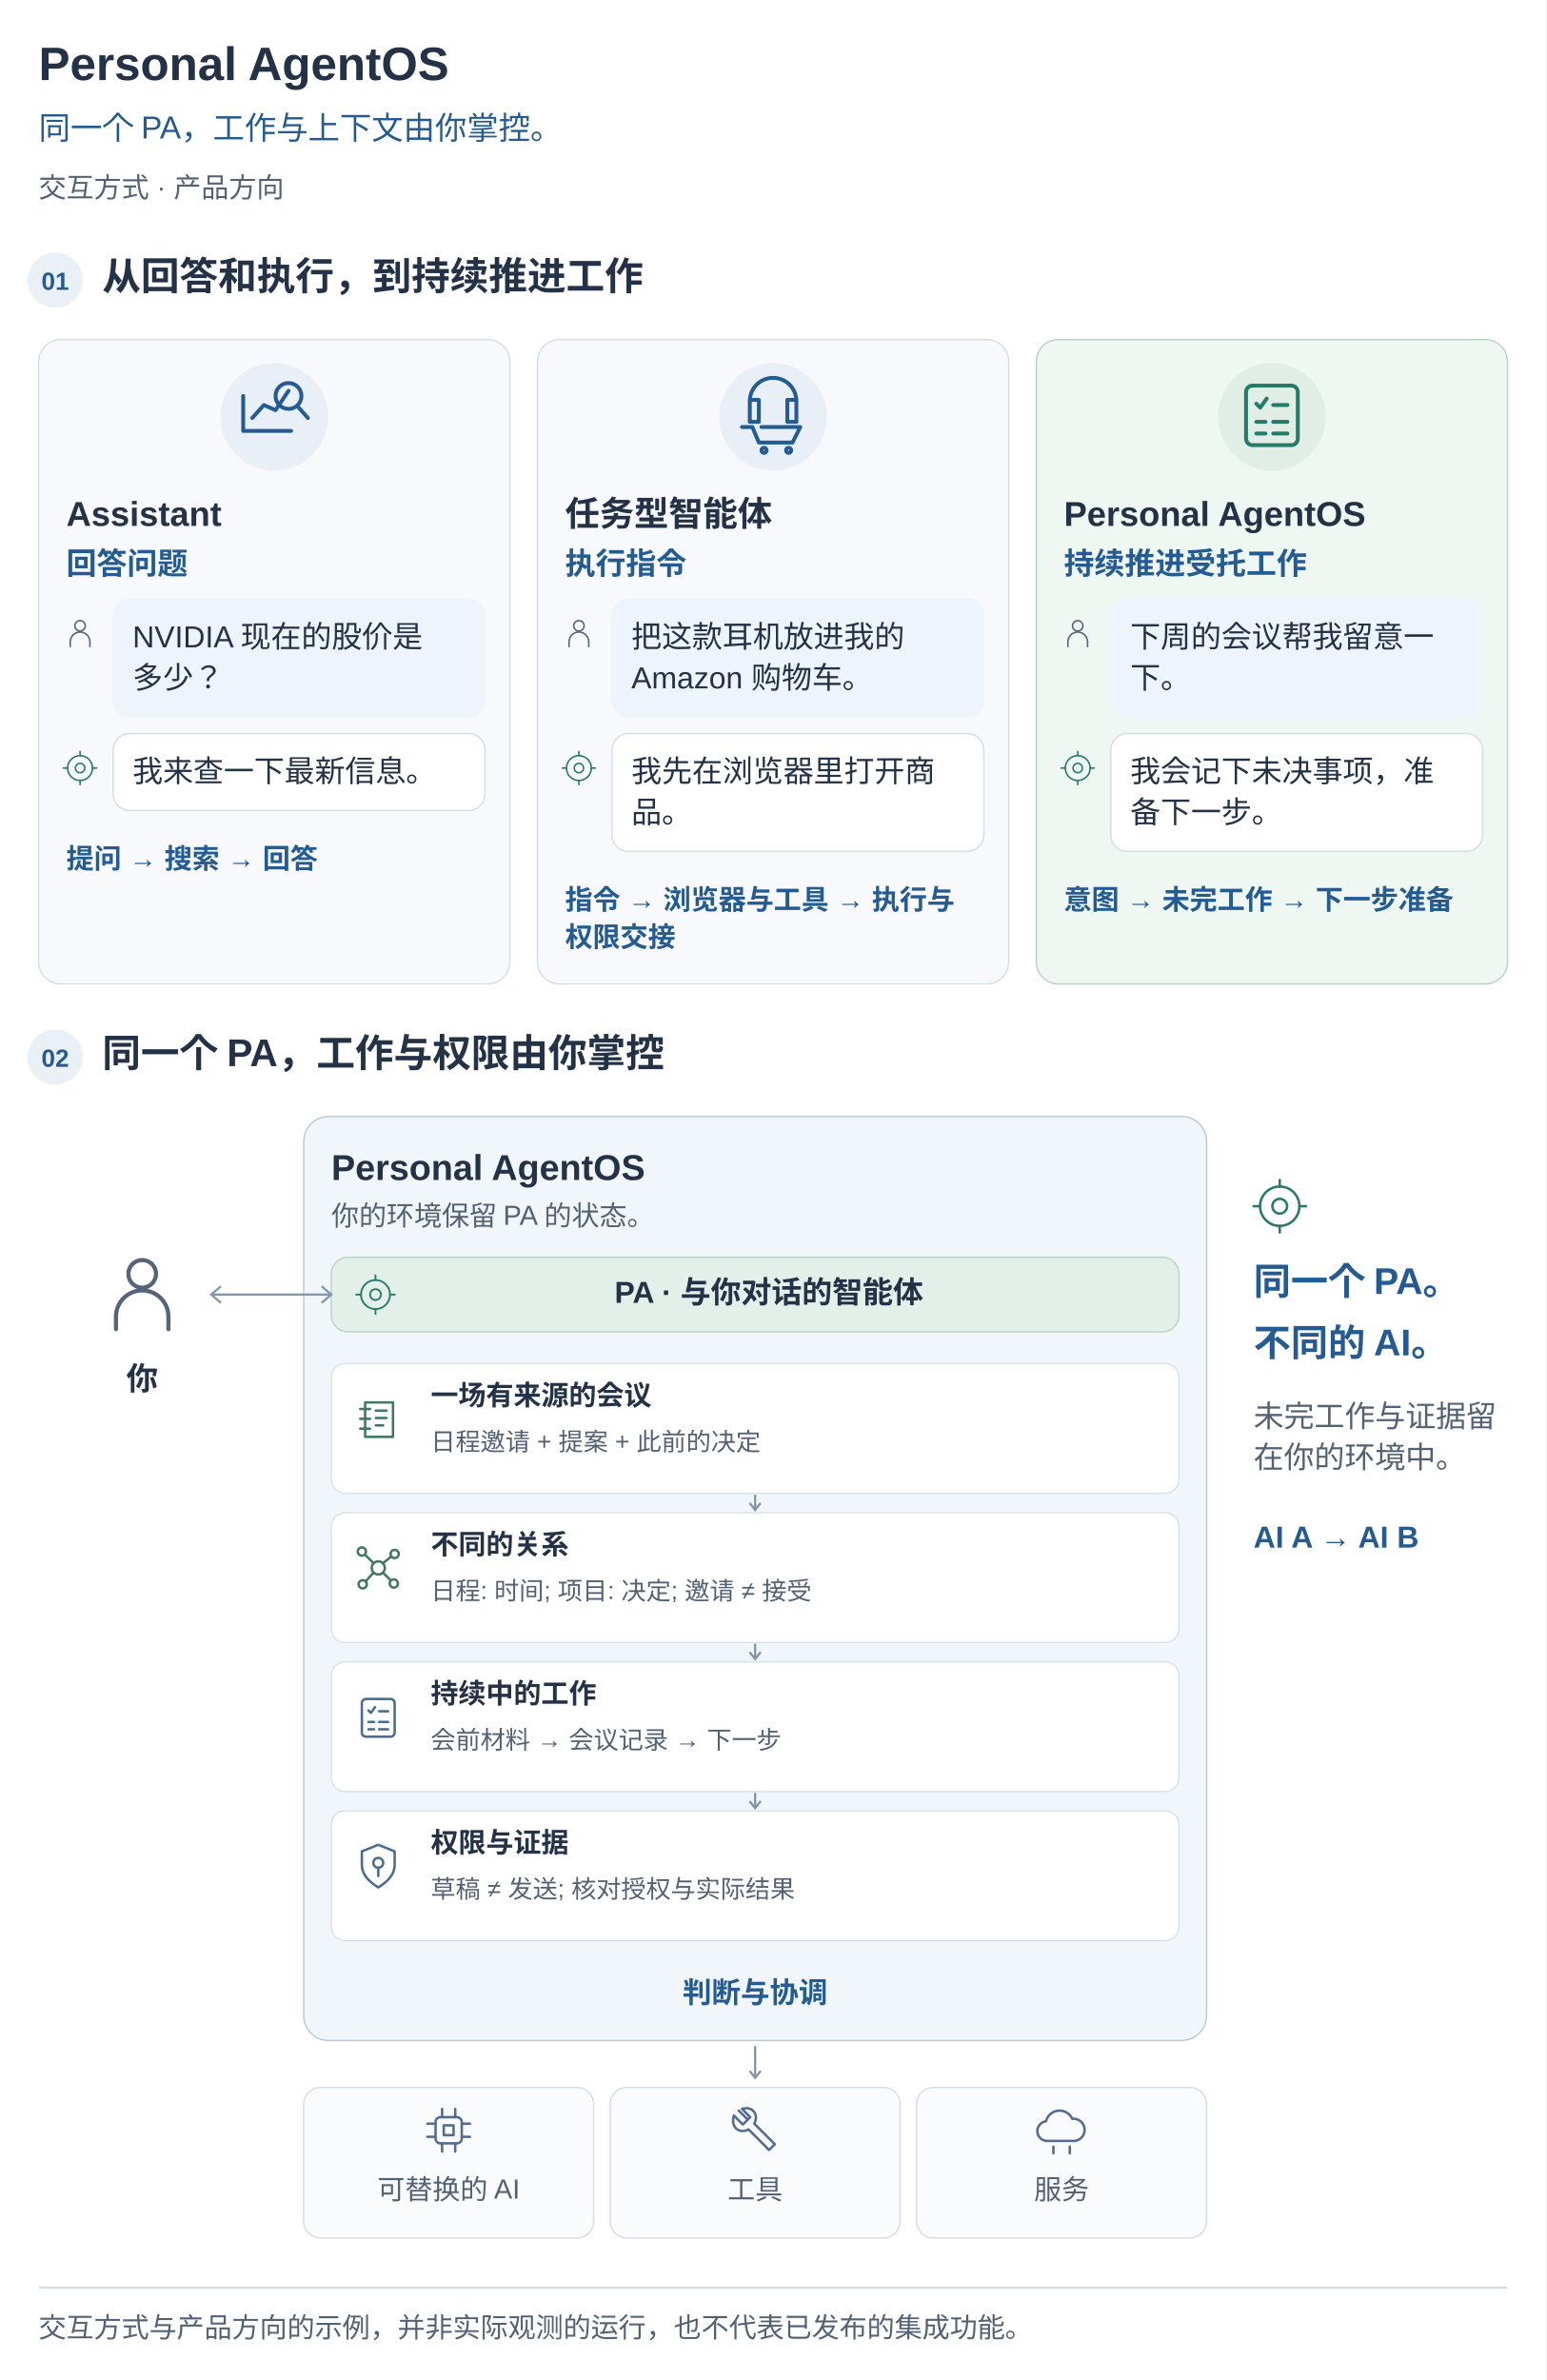
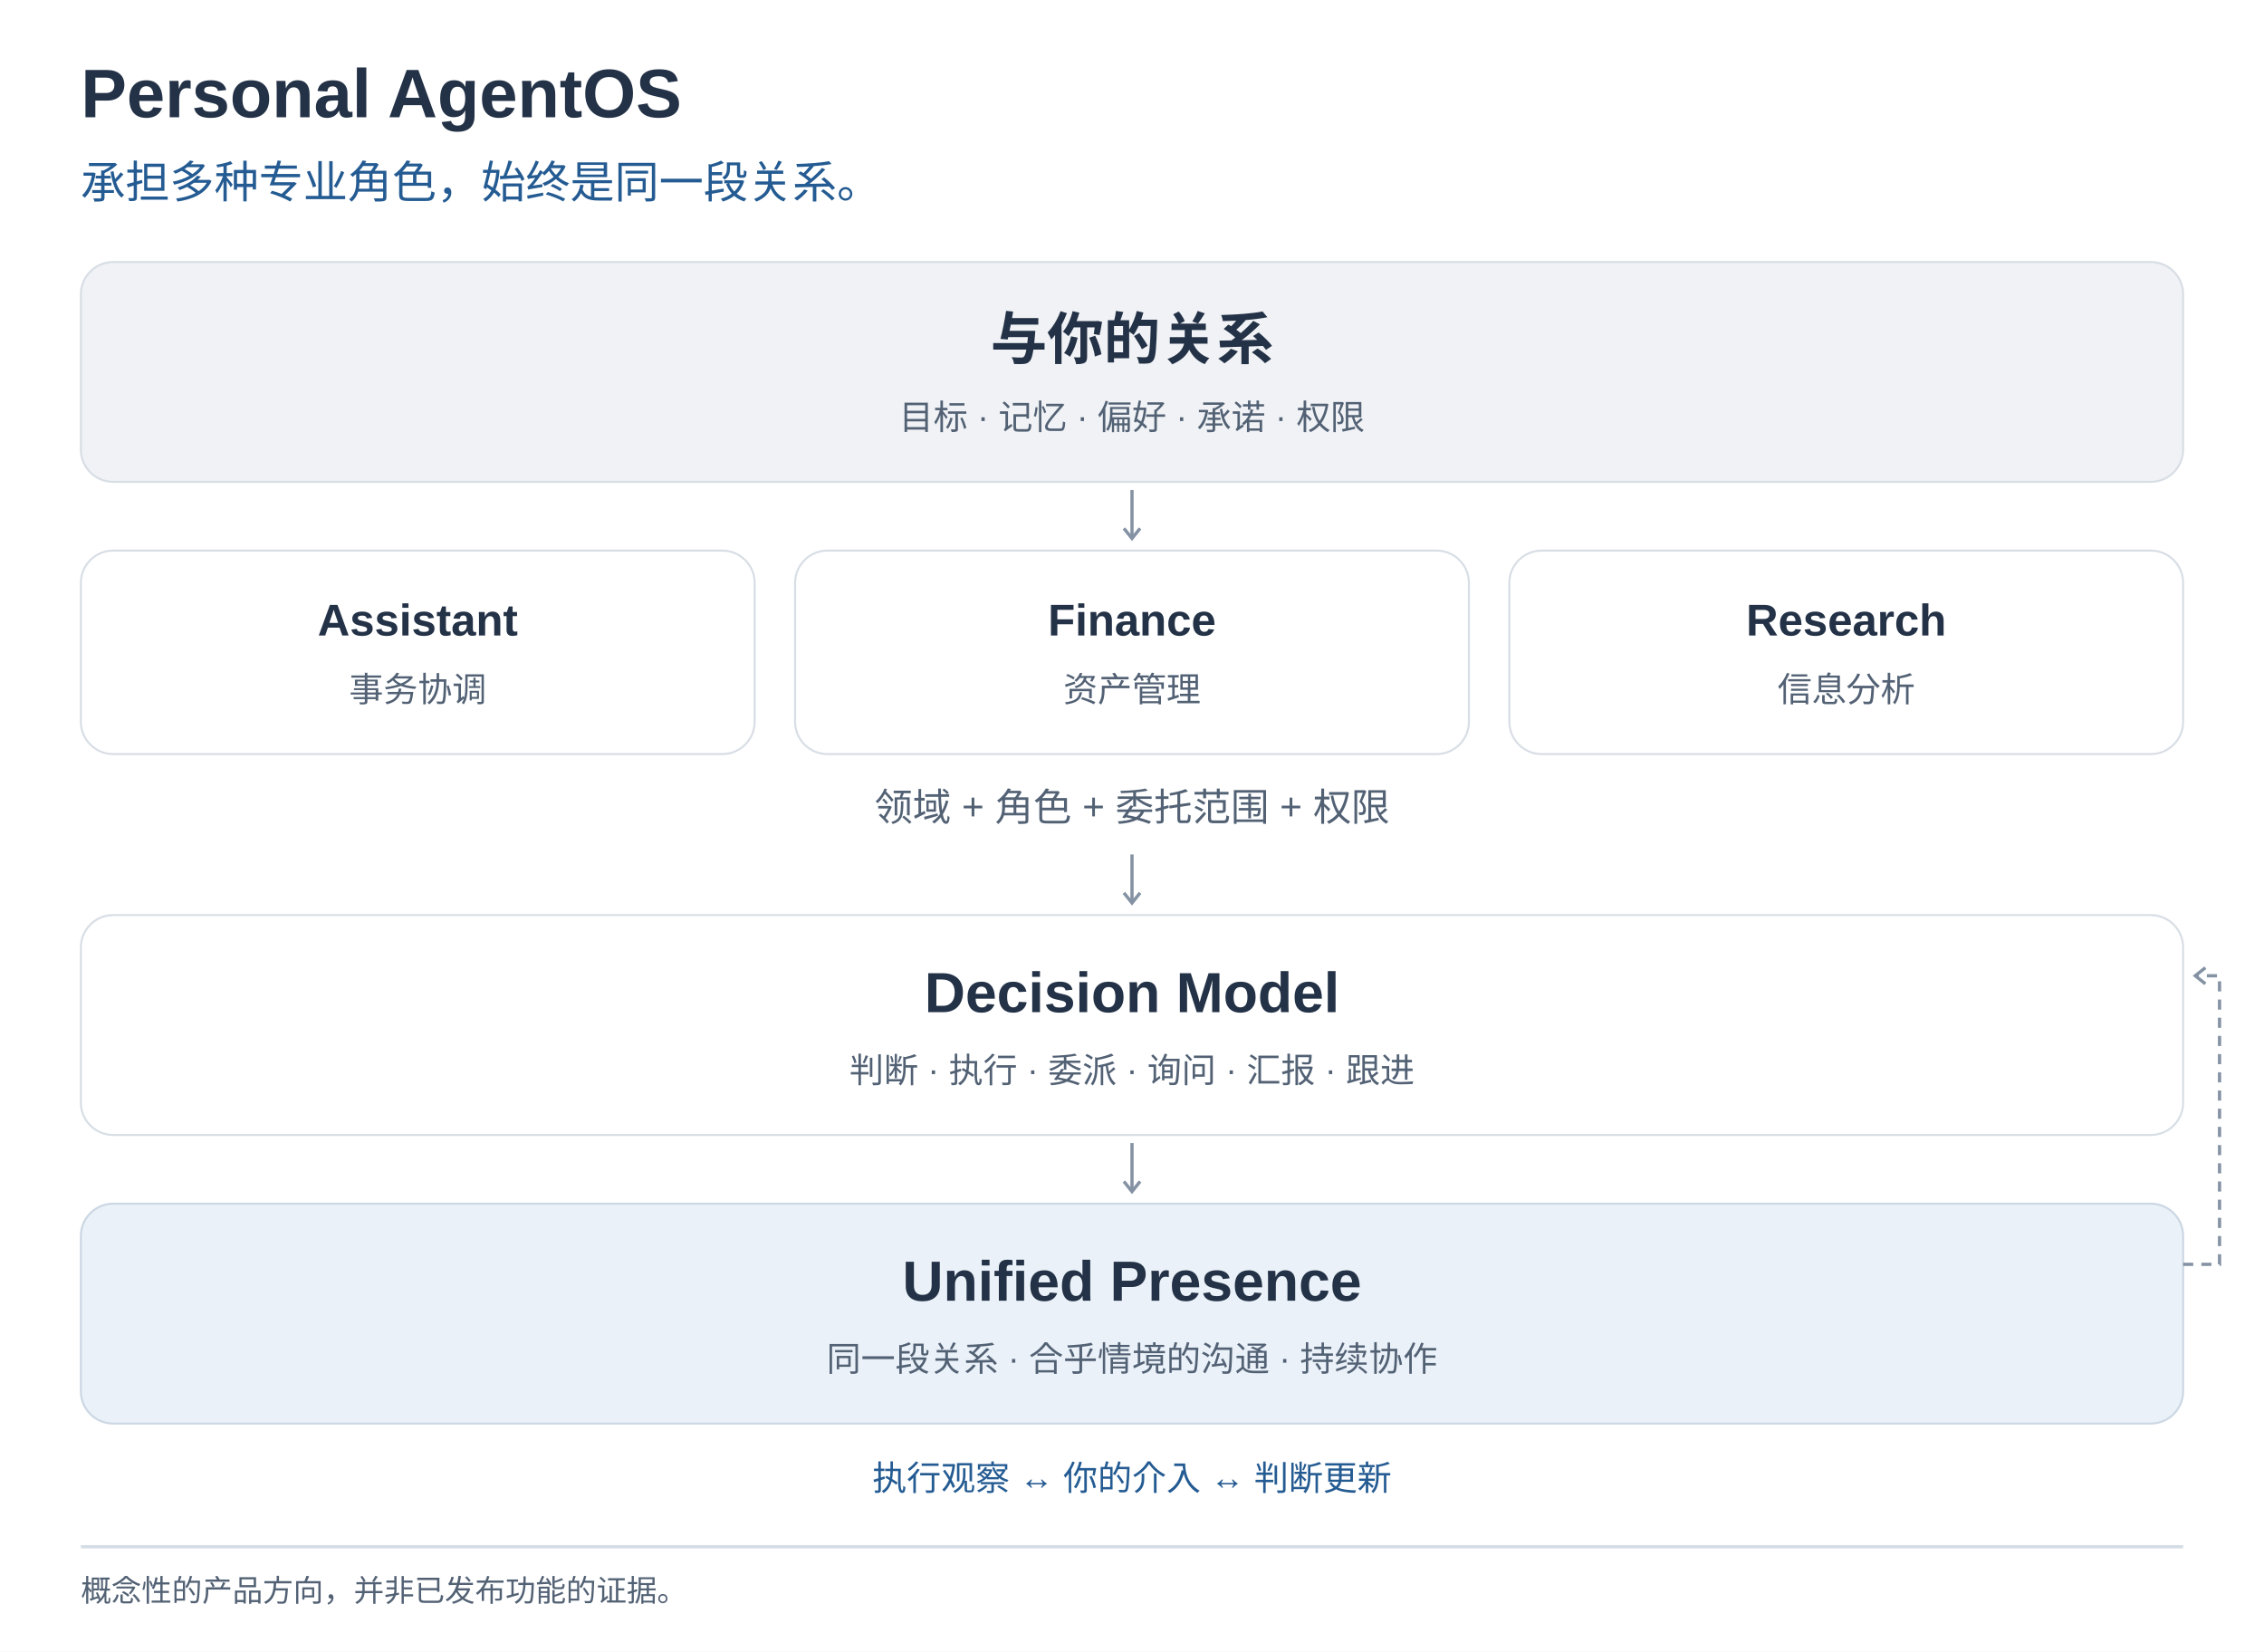
- <svg xmlns="http://www.w3.org/2000/svg" width="1120" height="1724" viewBox="0 0 1120 1724" role="img" aria-labelledby="title desc">
+ <svg xmlns="http://www.w3.org/2000/svg" width="1120" height="817" viewBox="0 0 1120 817" role="img" aria-labelledby="title desc">
  <style>text{font-family:Arial,"Noto Sans",sans-serif;fill:#243247} .bold{font-weight:700} .muted{fill:#526174} .blue{fill:#245b92}</style>
-   <rect width="1120" height="1724" fill="#fff" />
-   <text x="28" y="58.0" font-size="34" class="bold" text-anchor="start">Personal AgentOS</text>
-   <text x="28" y="100.9" font-size="23" class="blue" text-anchor="start">同一个 PA，工作与上下文由你掌控。</text>
-   <text x="28" y="142.95" font-size="20" class="muted" text-anchor="start">交互方式 · 产品方向</text>
-   <circle cx="40" cy="202.95" r="20" fill="#e9f0f6" stroke="none" />
-   <text x="40" y="209.95" font-size="18" class="blue bold" text-anchor="middle">01</text>
-   <text x="74" y="209.95" font-size="28" class="bold" text-anchor="start">从回答和执行，到持续推进工作</text>
-   <rect x="28.0" y="245.95" width="341.333" height="466.8" rx="16" fill="#f7f9fc" stroke="#d4dce5" />
-   <circle cx="198.667" cy="301.95" r="39" fill="#e9eff7" stroke="none" />
-   <g transform="translate(168.6667 269.95) scale(0.9375)" fill="none" stroke="#245b92" stroke-width="3" stroke-linecap="round" stroke-linejoin="round">
-     <path d="M8 45V18m0 27h37M15 35l9-10 9 4 10-15" />
-     <circle cx="43" cy="18" r="10" />
-     <path d="m50 26 8 9" />
-   </g>
-   <text x="48.0" y="380.95" font-size="25" class="bold" text-anchor="start">Assistant</text>
-   <text x="48.0" y="415.95" font-size="22" class="blue bold" text-anchor="start">回答问题</text>
-   <g transform="translate(46.0 446.95) scale(0.375)" fill="none" stroke="#53657a" stroke-width="3" stroke-linecap="round" stroke-linejoin="round">
-     <circle cx="32" cy="17" r="10" />
-     <path d="M13 57v-9a19 19 0 0 1 38 0v9" />
-   </g>
-   <rect x="82.0" y="433.95" width="269.333" height="85.4" rx="12" fill="#edf4fb" stroke="#edf4fb" />
-   <text x="96.0" y="468.95" font-size="22" class="" text-anchor="start">NVIDIA 现在的股价是</text>
-   <text x="96.0" y="498.65" font-size="22" class="" text-anchor="start">多少？</text>
-   <g transform="translate(46.0 544.35) scale(0.375)" fill="none" stroke="#257a69" stroke-width="3" stroke-linecap="round" stroke-linejoin="round">
-     <circle cx="32" cy="32" r="24" />
-     <circle cx="32" cy="32" r="9" />
-     <path d="M32 0v8m0 48v8M0 32h8m48 0h8" />
-   </g>
-   <rect x="82.0" y="531.35" width="269.333" height="55.7" rx="12" fill="#ffffff" stroke="#d3dedf" />
-   <text x="96.0" y="566.35" font-size="22" class="" text-anchor="start">我来查一下最新信息。</text>
-   <text x="48.0" y="629.05" font-size="20" class="blue bold" text-anchor="start">提问 → 搜索 → 回答</text>
-   <rect x="389.333" y="245.95" width="341.333" height="466.8" rx="16" fill="#f7f9fc" stroke="#d4dce5" />
-   <circle cx="560.0" cy="301.95" r="39" fill="#e9eff7" stroke="none" />
-   <g transform="translate(530.0 269.95) scale(0.9375)" fill="none" stroke="#245b92" stroke-width="3" stroke-linecap="round" stroke-linejoin="round">
-     <path d="M14 29v-7a18 18 0 0 1 36 0v7M14 21h7v17h-7zm29 0h7v17h-7zM8 42h8l5 12h26l6-12H23" />
-     <circle cx="25" cy="60" r="2" />
-     <circle cx="44" cy="60" r="2" />
-   </g>
-   <text x="409.333" y="380.95" font-size="25" class="bold" text-anchor="start">任务型智能体</text>
-   <text x="409.333" y="415.95" font-size="22" class="blue bold" text-anchor="start">执行指令</text>
-   <g transform="translate(407.3333 446.95) scale(0.375)" fill="none" stroke="#53657a" stroke-width="3" stroke-linecap="round" stroke-linejoin="round">
-     <circle cx="32" cy="17" r="10" />
-     <path d="M13 57v-9a19 19 0 0 1 38 0v9" />
-   </g>
-   <rect x="443.333" y="433.95" width="269.333" height="85.4" rx="12" fill="#edf4fb" stroke="#edf4fb" />
-   <text x="457.333" y="468.95" font-size="22" class="" text-anchor="start">把这款耳机放进我的</text>
-   <text x="457.333" y="498.65" font-size="22" class="" text-anchor="start">Amazon 购物车。</text>
-   <g transform="translate(407.3333 544.35) scale(0.375)" fill="none" stroke="#257a69" stroke-width="3" stroke-linecap="round" stroke-linejoin="round">
-     <circle cx="32" cy="32" r="24" />
-     <circle cx="32" cy="32" r="9" />
-     <path d="M32 0v8m0 48v8M0 32h8m48 0h8" />
-   </g>
-   <rect x="443.333" y="531.35" width="269.333" height="85.4" rx="12" fill="#ffffff" stroke="#d3dedf" />
-   <text x="457.333" y="566.35" font-size="22" class="" text-anchor="start">我先在浏览器里打开商</text>
-   <text x="457.333" y="596.05" font-size="22" class="" text-anchor="start">品。</text>
-   <text x="409.333" y="658.75" font-size="20" class="blue bold" text-anchor="start">指令 → 浏览器与工具 → 执行与</text>
-   <text x="409.333" y="685.75" font-size="20" class="blue bold" text-anchor="start">权限交接</text>
-   <rect x="750.667" y="245.95" width="341.333" height="466.8" rx="16" fill="#eff7f3" stroke="#b7d1c5" />
-   <circle cx="921.333" cy="301.95" r="39" fill="#e0eee6" stroke="none" />
-   <g transform="translate(891.3333 269.95) scale(0.9375)" fill="none" stroke="#257a69" stroke-width="3" stroke-linecap="round" stroke-linejoin="round">
-     <rect x="12" y="10" width="40" height="46" rx="5" />
-     <path d="m20 24 3 3 5-7m5 5h11M20 38h7m6 0h11M20 47h7m6 0h11" />
-   </g>
-   <text x="770.667" y="380.95" font-size="25" class="bold" text-anchor="start">Personal AgentOS</text>
-   <text x="770.667" y="415.95" font-size="22" class="blue bold" text-anchor="start">持续推进受托工作</text>
-   <g transform="translate(768.6667 446.95) scale(0.375)" fill="none" stroke="#53657a" stroke-width="3" stroke-linecap="round" stroke-linejoin="round">
-     <circle cx="32" cy="17" r="10" />
-     <path d="M13 57v-9a19 19 0 0 1 38 0v9" />
-   </g>
-   <rect x="804.667" y="433.95" width="269.333" height="85.4" rx="12" fill="#edf4fb" stroke="#edf4fb" />
-   <text x="818.667" y="468.95" font-size="22" class="" text-anchor="start">下周的会议帮我留意一</text>
-   <text x="818.667" y="498.65" font-size="22" class="" text-anchor="start">下。</text>
-   <g transform="translate(768.6667 544.35) scale(0.375)" fill="none" stroke="#257a69" stroke-width="3" stroke-linecap="round" stroke-linejoin="round">
-     <circle cx="32" cy="32" r="24" />
-     <circle cx="32" cy="32" r="9" />
-     <path d="M32 0v8m0 48v8M0 32h8m48 0h8" />
-   </g>
-   <rect x="804.667" y="531.35" width="269.333" height="85.4" rx="12" fill="#ffffff" stroke="#d3dedf" />
-   <text x="818.667" y="566.35" font-size="22" class="" text-anchor="start">我会记下未决事项，准</text>
-   <text x="818.667" y="596.05" font-size="22" class="" text-anchor="start">备下一步。</text>
-   <text x="770.667" y="658.75" font-size="20" class="blue bold" text-anchor="start">意图 → 未完工作 → 下一步准备</text>
-   <circle cx="40" cy="765.75" r="20" fill="#e9f0f6" stroke="none" />
-   <text x="40" y="772.75" font-size="18" class="blue bold" text-anchor="middle">02</text>
-   <text x="74" y="772.75" font-size="28" class="bold" text-anchor="start">同一个 PA，工作与权限由你掌控</text>
-   <g transform="translate(71 905.75) scale(1.0)" fill="none" stroke="#53657a" stroke-width="3" stroke-linecap="round" stroke-linejoin="round">
-     <circle cx="32" cy="17" r="10" />
-     <path d="M13 57v-9a19 19 0 0 1 38 0v9" />
-   </g>
-   <text x="103" y="1006.75" font-size="23" class="bold" text-anchor="middle">你</text>
-   <rect x="220" y="808.75" width="654" height="669.35" rx="18" fill="#f0f6f9" stroke="#b6cad9" />
-   <text x="240" y="854.75" font-size="26" class="bold" text-anchor="start">Personal AgentOS</text>
-   <text x="240" y="887.75" font-size="20" class="muted" text-anchor="start">你的环境保留 PA 的状态。</text>
-   <rect x="240" y="910.75" width="614" height="54" rx="12" fill="#e3f0e9" stroke="#bad3c8" />
-   <g transform="translate(258 923.75) scale(0.4375)" fill="none" stroke="#257a69" stroke-width="3" stroke-linecap="round" stroke-linejoin="round">
-     <circle cx="32" cy="32" r="24" />
-     <circle cx="32" cy="32" r="9" />
-     <path d="M32 0v8m0 48v8M0 32h8m48 0h8" />
-   </g>
-   <text x="557.0" y="943.75" font-size="22" class="bold" text-anchor="middle">PA · 与你对话的智能体</text>
-   <path d="M153 937.75H240" fill="none" stroke="#8296a9" stroke-width="1.6" />
-   <path d="M160 931.75L153 937.75L160 943.75M233 931.75L240 937.75L233 943.75" fill="none" stroke="#8296a9" stroke-width="1.6" />
-   <rect x="240" y="987.75" width="614" height="94" rx="10" fill="#fff" stroke="#d8e1e7" />
-   <g transform="translate(255 1008.75) scale(0.59375)" fill="none" stroke="#427665" stroke-width="3" stroke-linecap="round" stroke-linejoin="round">
-     <path d="M16 12h34v42H16zM10 20h12m-12 12h12m-12 12h12M29 22h13m-13 9h13m-13 9h9" />
-   </g>
-   <text x="312" y="1017.75" font-size="20" class="bold" text-anchor="start">一场有来源的会议</text>
-   <text x="312" y="1050.75" font-size="18" class="muted" text-anchor="start">日程邀请 + 提案 + 此前的决定</text>
-   <path d="M547.0 1082.75 L547.0 1093.75" fill="none" stroke="#8492a3" stroke-width="1.6" />
-   <path d="M543.0 1088.75 L547.0 1093.75 L551.0 1088.75" fill="none" stroke="#8492a3" stroke-width="1.6" />
-   <rect x="240" y="1095.75" width="614" height="94" rx="10" fill="#fff" stroke="#d8e1e7" />
-   <g transform="translate(255 1116.75) scale(0.59375)" fill="none" stroke="#427665" stroke-width="3" stroke-linecap="round" stroke-linejoin="round">
-     <circle cx="32" cy="32" r="8" />
-     <circle cx="12" cy="12" r="5" />
-     <circle cx="52" cy="15" r="5" />
-     <circle cx="13" cy="52" r="5" />
-     <circle cx="51" cy="51" r="5" />
-     <path d="m16 16 10 10m12 0 10-8M17 48l9-10m12 0 9 9" />
-   </g>
-   <text x="312" y="1125.75" font-size="20" class="bold" text-anchor="start">不同的关系</text>
-   <text x="312" y="1158.75" font-size="18" class="muted" text-anchor="start">日程: 时间; 项目: 决定; 邀请 ≠ 接受</text>
-   <path d="M547.0 1190.75 L547.0 1201.75" fill="none" stroke="#8492a3" stroke-width="1.6" />
-   <path d="M543.0 1196.75 L547.0 1201.75 L551.0 1196.75" fill="none" stroke="#8492a3" stroke-width="1.6" />
-   <rect x="240" y="1203.75" width="614" height="94" rx="10" fill="#fff" stroke="#d8e1e7" />
-   <g transform="translate(255 1224.75) scale(0.59375)" fill="none" stroke="#496d92" stroke-width="3" stroke-linecap="round" stroke-linejoin="round">
-     <rect x="12" y="10" width="40" height="46" rx="5" />
-     <path d="m20 24 3 3 5-7m5 5h11M20 38h7m6 0h11M20 47h7m6 0h11" />
-   </g>
-   <text x="312" y="1233.75" font-size="20" class="bold" text-anchor="start">持续中的工作</text>
-   <text x="312" y="1266.75" font-size="18" class="muted" text-anchor="start">会前材料 → 会议记录 → 下一步</text>
-   <path d="M547.0 1298.75 L547.0 1309.75" fill="none" stroke="#8492a3" stroke-width="1.6" />
-   <path d="M543.0 1304.75 L547.0 1309.75 L551.0 1304.75" fill="none" stroke="#8492a3" stroke-width="1.6" />
-   <rect x="240" y="1311.75" width="614" height="94" rx="10" fill="#fff" stroke="#d8e1e7" />
-   <g transform="translate(255 1332.75) scale(0.59375)" fill="none" stroke="#496d92" stroke-width="3" stroke-linecap="round" stroke-linejoin="round">
-     <path d="M32 6 52 14v16c0 13-9 21-20 28-11-7-20-15-20-28V14z" />
-     <circle cx="32" cy="28" r="6" />
-     <path d="M32 34v10" />
-   </g>
-   <text x="312" y="1341.75" font-size="20" class="bold" text-anchor="start">权限与证据</text>
-   <text x="312" y="1374.75" font-size="18" class="muted" text-anchor="start">草稿 ≠ 发送; 核对授权与实际结果</text>
-   <text x="547.0" y="1450.75" font-size="21" class="blue bold" text-anchor="middle">判断与协调</text>
-   <path d="M547.0 1482.1 L547.0 1505.1" fill="none" stroke="#8492a3" stroke-width="1.6" />
-   <path d="M543.0 1500.1 L547.0 1505.1 L551.0 1500.1" fill="none" stroke="#8492a3" stroke-width="1.6" />
-   <rect x="220.0" y="1512.1" width="210.0" height="109" rx="12" fill="#fafbfd" stroke="#d4dce5" />
-   <g transform="translate(306.0 1524.1) scale(0.59375)" fill="none" stroke="#526b91" stroke-width="3" stroke-linecap="round" stroke-linejoin="round">
-     <rect x="16" y="16" width="32" height="32" rx="6" />
-     <path d="M24 6v10m16-10v10M24 48v10m16-10v10M6 24h10M6 40h10m32-16h10M48 40h10M26 26h12v12H26z" />
-   </g>
-   <text x="325.0" y="1593.1" font-size="20" class="muted" text-anchor="middle">可替换的 AI</text>
-   <rect x="442.0" y="1512.1" width="210.0" height="109" rx="12" fill="#fafbfd" stroke="#d4dce5" />
-   <g transform="translate(528.0 1524.1) scale(0.59375)" fill="none" stroke="#526b91" stroke-width="3" stroke-linecap="round" stroke-linejoin="round">
-     <path d="m12 8 11 11-6 6L6 14c-4 14 6 23 18 17l25 25 7-7-25-25C37 12 28 2 16 6l10 10-7 7" />
-   </g>
-   <text x="547.0" y="1593.1" font-size="20" class="muted" text-anchor="middle">工具</text>
-   <rect x="664.0" y="1512.1" width="210.0" height="109" rx="12" fill="#fafbfd" stroke="#d4dce5" />
-   <g transform="translate(750.0 1524.1) scale(0.59375)" fill="none" stroke="#526b91" stroke-width="3" stroke-linecap="round" stroke-linejoin="round">
-     <path d="M16 45a12 12 0 0 1-3-24 17 17 0 0 1 32-3 13 13 0 0 1 3 27H16zM22 52v8m20-8v8" />
-   </g>
-   <text x="769.0" y="1593.1" font-size="20" class="muted" text-anchor="middle">服务</text>
-   <g transform="translate(908 854.75) scale(0.59375)" fill="none" stroke="#257a69" stroke-width="3" stroke-linecap="round" stroke-linejoin="round">
-     <circle cx="32" cy="32" r="24" />
-     <circle cx="32" cy="32" r="9" />
-     <path d="M32 0v8m0 48v8M0 32h8m48 0h8" />
-   </g>
-   <text x="908" y="937.75" font-size="27" class="blue bold" text-anchor="start">同一个 PA。</text>
-   <text x="908" y="982.2" font-size="27" class="blue bold" text-anchor="start">不同的 AI。</text>
-   <text x="908" y="1033.65" font-size="22" class="muted" text-anchor="start">未完工作与证据留</text>
-   <text x="908" y="1063.35" font-size="22" class="muted" text-anchor="start">在你的环境中。</text>
-   <text x="908" y="1121.05" font-size="22" class="blue bold" text-anchor="start">AI A → AI B</text>
-   <path d="M28 1657.1H1092" fill="none" stroke="#d4dce5" stroke-width="1.6" />
-   <text x="28" y="1693.1" font-size="20" class="muted" text-anchor="start">交互方式与产品方向的示例，并非实际观测的运行，也不代表已发布的集成功能。</text>
+   <rect width="1120" height="817" fill="#fff" />
+   <text x="40" y="58.0" font-size="34" class="bold" text-anchor="start">Personal AgentOS</text>
+   <text x="40" y="97.9" font-size="22" class="blue" text-anchor="start">承担多种专业角色，始终是同一段关系。</text>
+   <rect x="40" y="129.6" width="1040" height="108.75" rx="16" fill="#f0f2f5" stroke="#d8dee5" />
+   <text x="560.0" y="177.6" font-size="28" class="bold" text-anchor="middle">与你的关系</text>
+   <text x="560.0" y="212.4" font-size="17" class="muted" text-anchor="middle">目标 · 记忆 · 偏好 · 承诺 · 权限</text>
+   <path d="M560.0 242.35 L560.0 266.35" fill="none" stroke="#8492a3" stroke-width="1.6" />
+   <path d="M556.0 261.35 L560.0 266.35 L564.0 261.35" fill="none" stroke="#8492a3" stroke-width="1.6" />
+   <rect x="40.0" y="272.35" width="333.333" height="100.65" rx="16" fill="#ffffff" stroke="#d8dee5" />
+   <text x="206.667" y="314.35" font-size="22" class="bold" text-anchor="middle">Assistant</text>
+   <text x="206.667" y="347.05" font-size="17" class="muted" text-anchor="middle">事务协调</text>
+   <rect x="393.333" y="272.35" width="333.333" height="100.65" rx="16" fill="#ffffff" stroke="#d8dee5" />
+   <text x="560.0" y="314.35" font-size="22" class="bold" text-anchor="middle">Finance</text>
+   <text x="560.0" y="347.05" font-size="17" class="muted" text-anchor="middle">资产管理</text>
+   <rect x="746.667" y="272.35" width="333.333" height="100.65" rx="16" fill="#ffffff" stroke="#d8dee5" />
+   <text x="913.333" y="314.35" font-size="22" class="bold" text-anchor="middle">Research</text>
+   <text x="913.333" y="347.05" font-size="17" class="muted" text-anchor="middle">信息分析</text>
+   <text x="560.0" y="406.0" font-size="19" class="muted" text-anchor="middle">领域 + 角色 + 委托范围 + 权限</text>
+   <path d="M560.0 422.65 L560.0 446.65" fill="none" stroke="#8492a3" stroke-width="1.6" />
+   <path d="M556.0 441.65 L560.0 446.65 L564.0 441.65" fill="none" stroke="#8492a3" stroke-width="1.6" />
+   <rect x="40" y="452.65" width="1040" height="108.75" rx="16" fill="#ffffff" stroke="#d8dee5" />
+   <text x="560.0" y="500.65" font-size="28" class="bold" text-anchor="middle">Decision Model</text>
+   <text x="560.0" y="535.45" font-size="17" class="muted" text-anchor="middle">判断 · 执行 · 委派 · 询问 · 汇报 · 跟进</text>
+   <path d="M560.0 565.4 L560.0 589.4" fill="none" stroke="#8492a3" stroke-width="1.6" />
+   <path d="M556.0 584.4 L560.0 589.4 L564.0 584.4" fill="none" stroke="#8492a3" stroke-width="1.6" />
+   <rect x="40" y="595.4" width="1040" height="108.75" rx="16" fill="#eaf1f8" stroke="#cbd7e3" />
+   <text x="560.0" y="643.4" font-size="28" class="bold" text-anchor="middle">Unified Presence</text>
+   <text x="560.0" y="678.2" font-size="17" class="muted" text-anchor="middle">同一段关系 · 合乎情境的沟通 · 持续协作</text>
+   <path d="M1080 625.4 H1098 V482.65 H1086" fill="none" stroke="#8492a3" stroke-width="1.6" stroke-dasharray="5 4" />
+   <path d="M1091 478.65 L1086 482.65 L1091 486.65" fill="none" stroke="#8492a3" stroke-width="1.6" />
+   <text x="560.0" y="737.15" font-size="17" class="blue" text-anchor="middle">执行观察 ↔ 你的介入 ↔ 判断更新</text>
+   <path d="M40 765.1H1080" fill="none" stroke="#d4dce5" stroke-width="1.6" />
+   <text x="40" y="792.1" font-size="15" class="muted" text-anchor="start">概念性的产品方向，并非已发布功能的证据。</text>
</svg>
